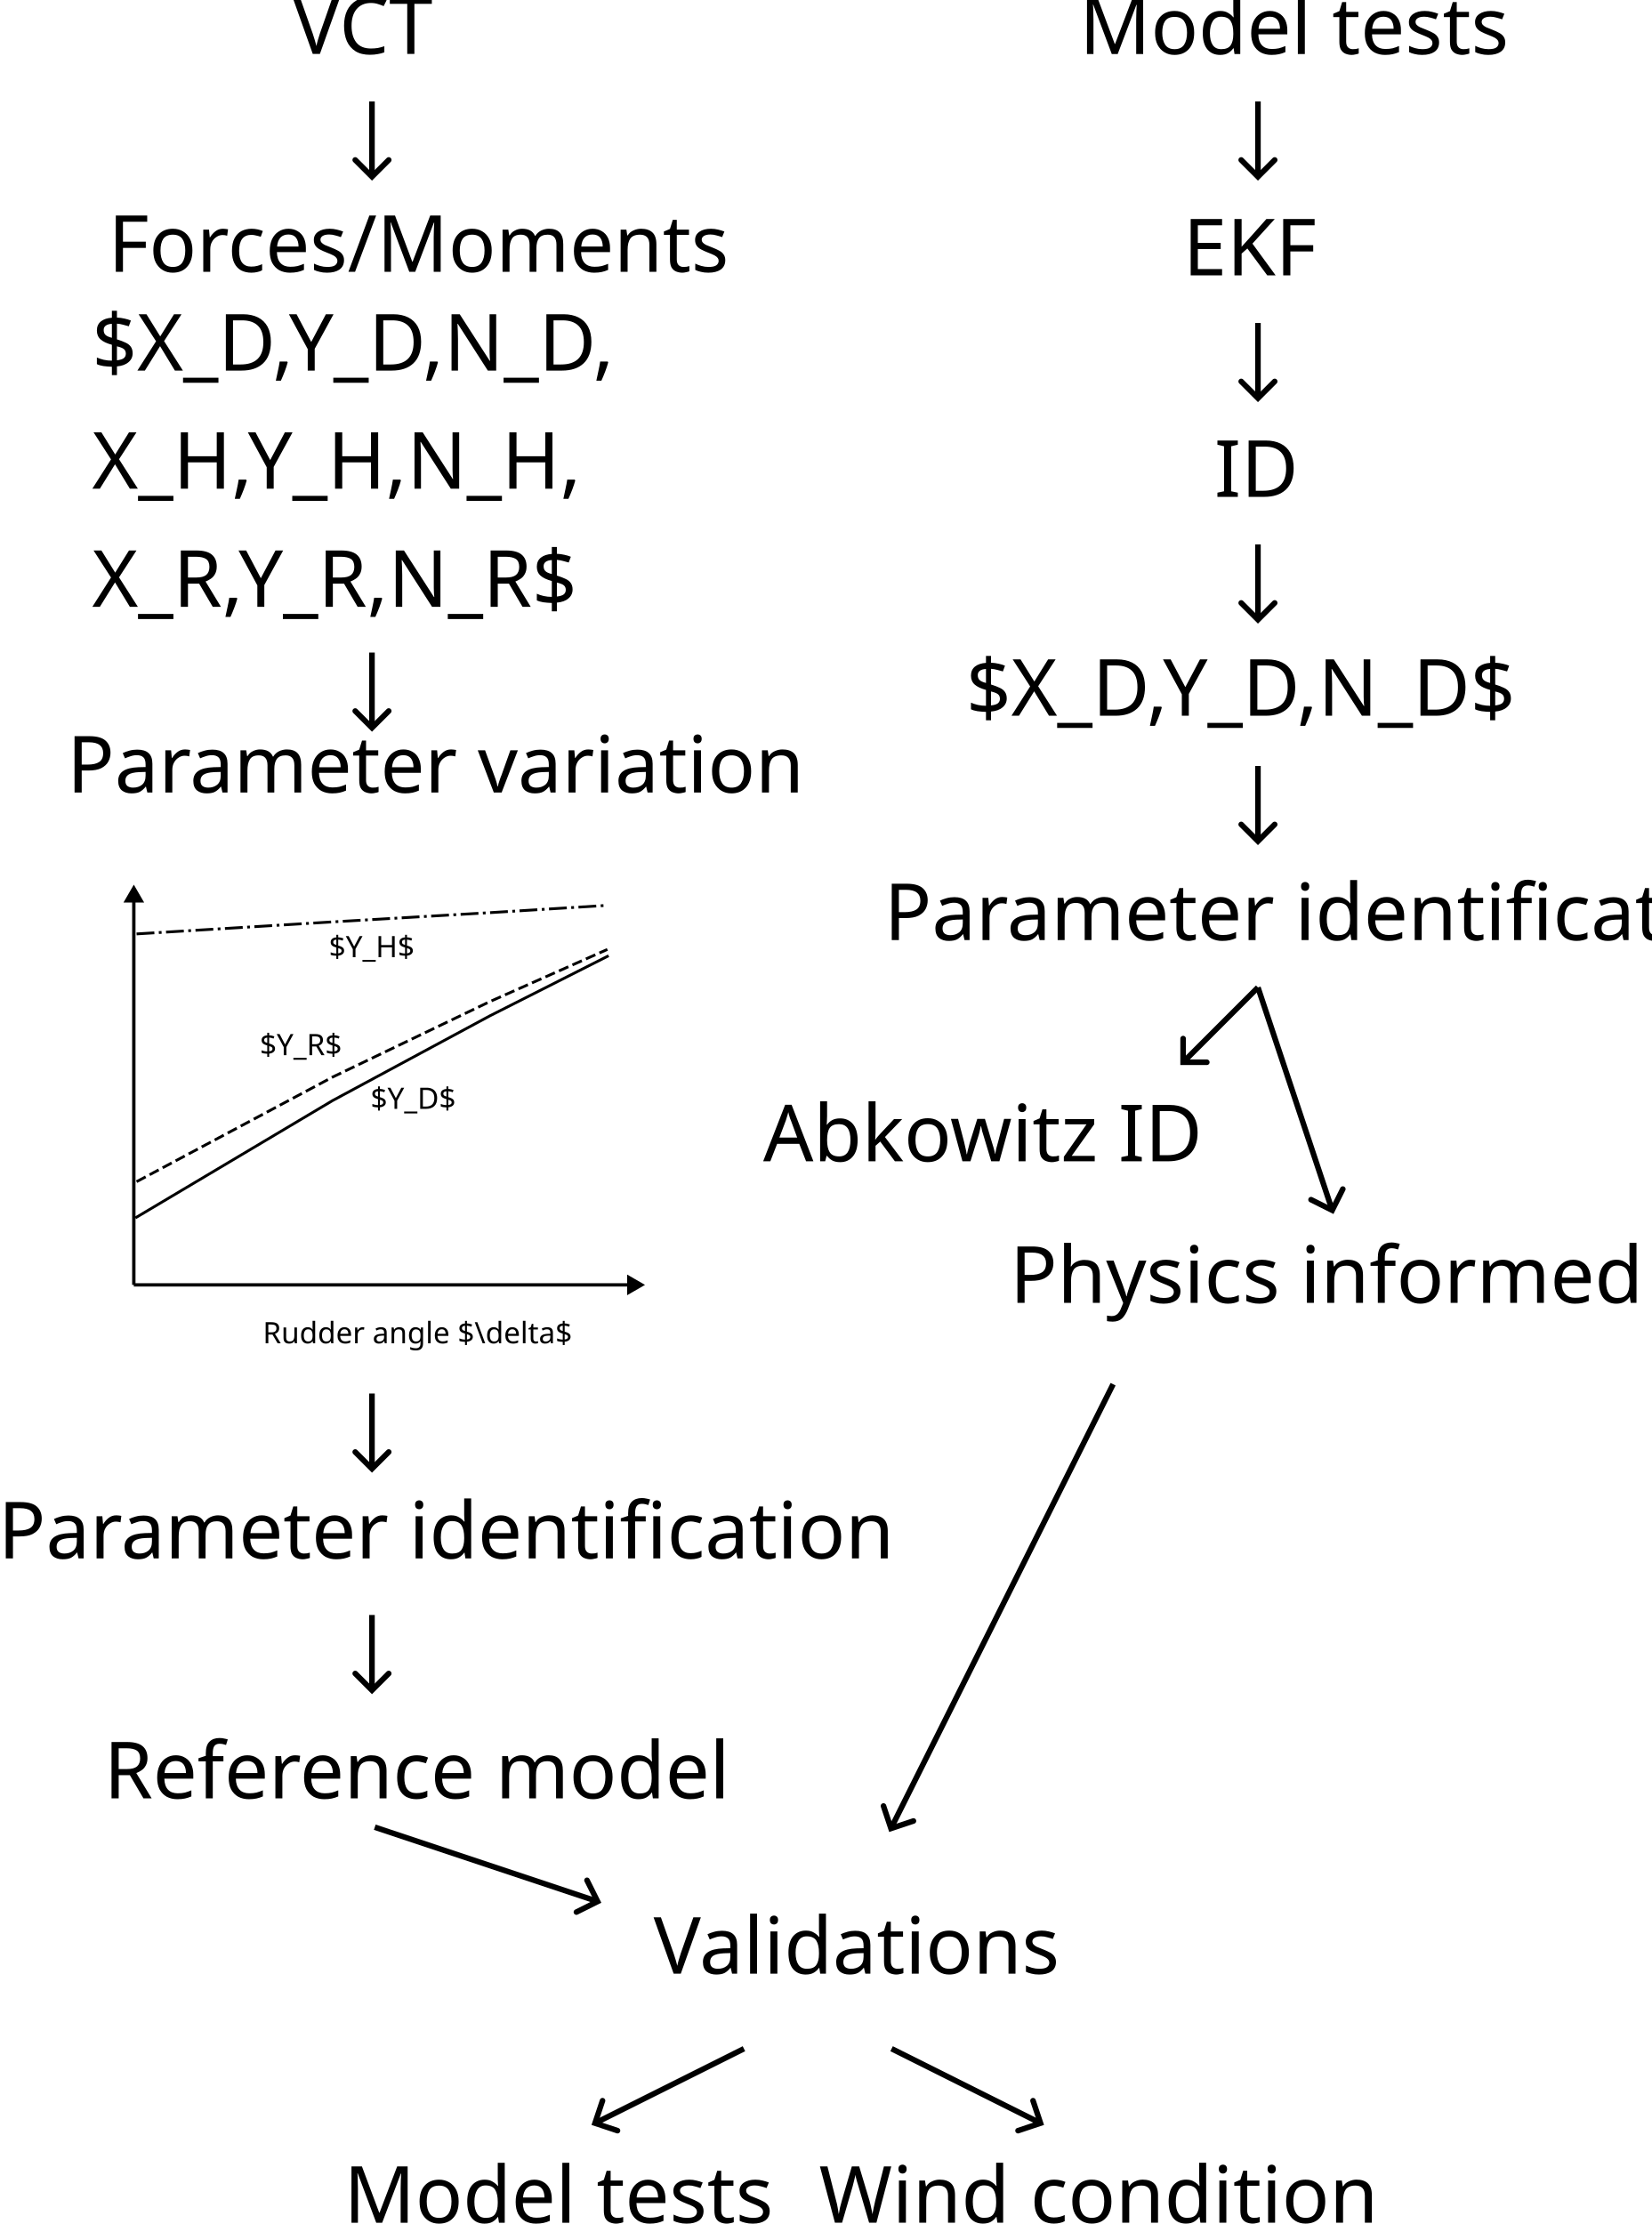
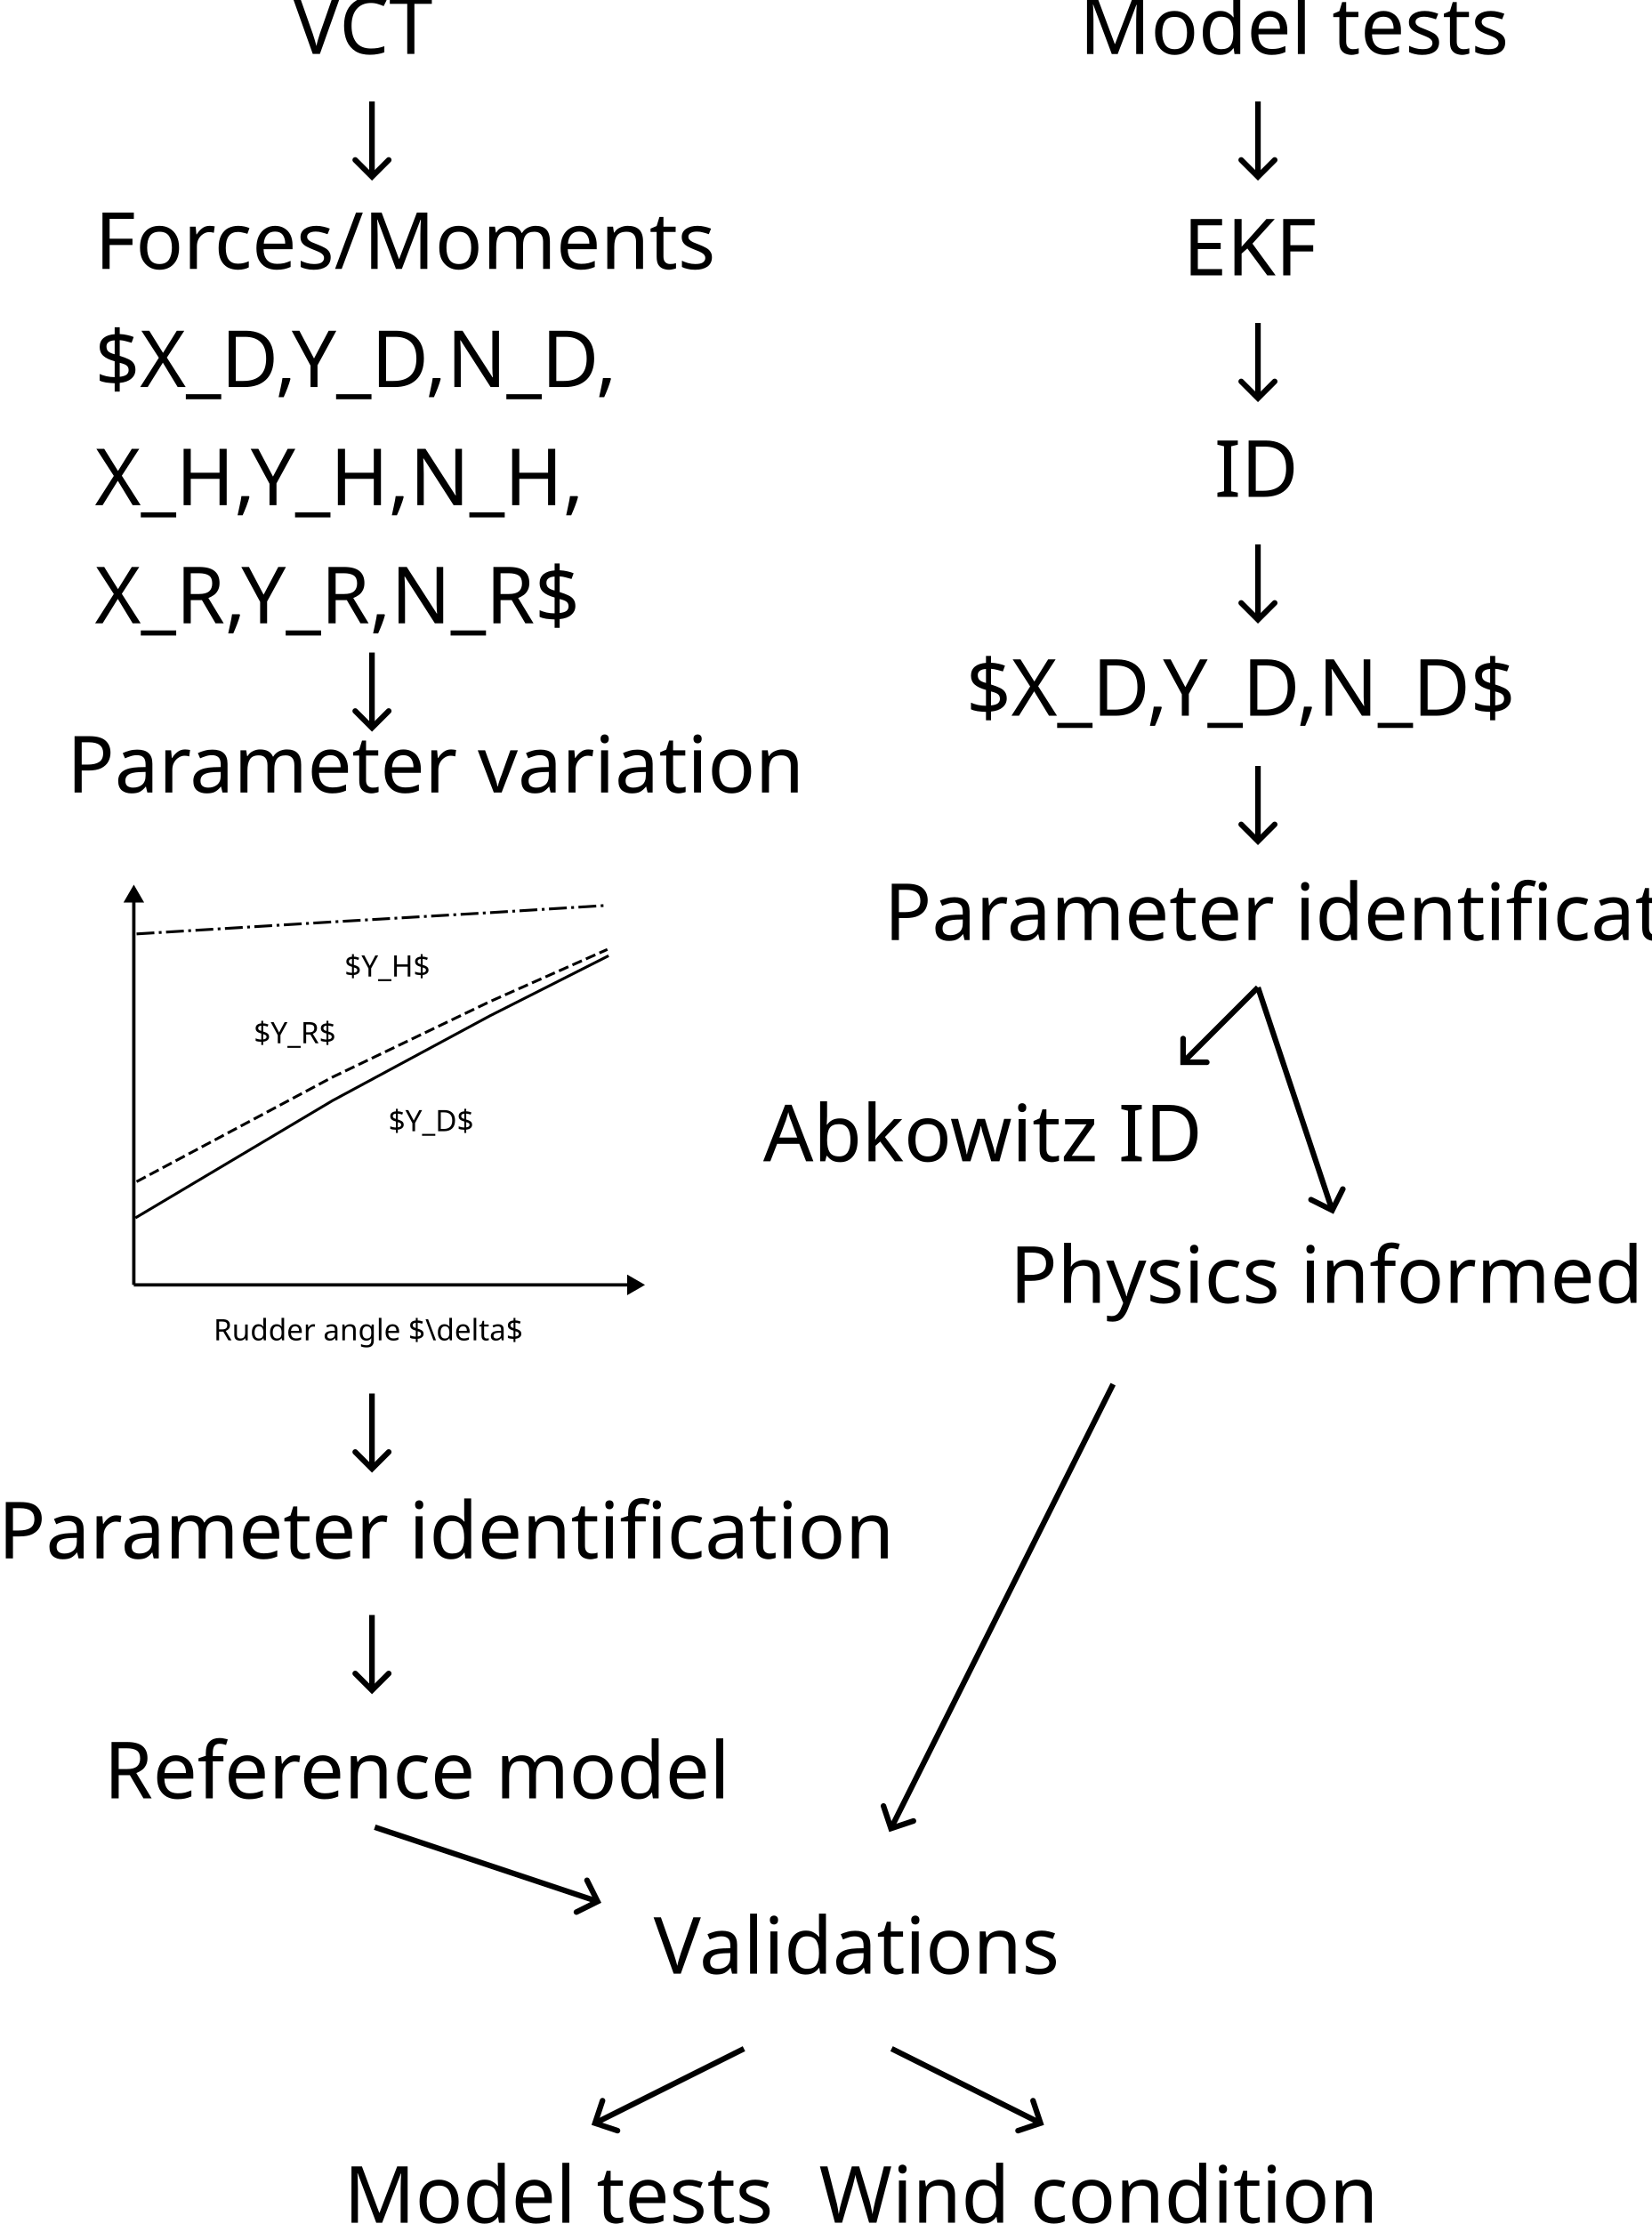
<svg xmlns="http://www.w3.org/2000/svg" width="147.991mm" height="199.249mm" viewBox="0 0 147.991 199.249" version="1.1" id="svg5">
  <defs id="defs2">
    <marker style="overflow:visible" id="TriangleStart" refX="0" refY="0" orient="auto-start-reverse" markerWidth="5.324" markerHeight="6.155" viewBox="0 0 5.324 6.155" preserveAspectRatio="xMidYMid">
      <path transform="scale(0.5)" style="fill:context-stroke;fill-rule:evenodd;stroke:context-stroke;stroke-width:1pt" d="M 5.77,0 -2.88,5 V -5 Z" id="path135" />
    </marker>
    <marker style="overflow:visible" id="Arrow3" refX="0" refY="0" orient="auto-start-reverse" markerWidth="4.207" markerHeight="7" viewBox="0 0 4.207 7" preserveAspectRatio="xMidYMid">
      <path style="fill:none;stroke:context-stroke;stroke-width:1;stroke-linecap:round" d="M 3,-3 0,0 3,3" id="arrow3" transform="rotate(180,0.125,0)" />
    </marker>
    <clipPath id="p70bd8f000d">
      <rect x="135" y="86.4" width="837" height="554.4" id="rect9099" />
    </clipPath>
    <clipPath id="clipPath9118">
      <rect x="135" y="86.4" width="837" height="554.4" id="rect9116" />
    </clipPath>
    <clipPath id="clipPath9122">
      <rect x="135" y="86.4" width="837" height="554.4" id="rect9120" />
    </clipPath>
    <path id="m40dba5786b" d="M 0,0 V 3.5" style="stroke:#000000;stroke-width:0.8" />
    <path id="md3afb6977a" d="M 0,0 H -3.5" style="stroke:#000000;stroke-width:0.8" />
    <marker style="overflow:visible" id="TriangleStart-5" refX="0" refY="0" orient="auto-start-reverse" markerWidth="5.324" markerHeight="6.155" viewBox="0 0 5.324 6.155" preserveAspectRatio="xMidYMid">
      <path transform="scale(0.5)" style="fill:context-stroke;fill-rule:evenodd;stroke:context-stroke;stroke-width:1pt" d="M 5.77,0 -2.88,5 V -5 Z" id="path135-6" />
    </marker>
    <marker style="overflow:visible" id="Arrow3-3" refX="0" refY="0" orient="auto-start-reverse" markerWidth="4.207" markerHeight="7" viewBox="0 0 4.207 7" preserveAspectRatio="xMidYMid">
      <path style="fill:none;stroke:context-stroke;stroke-width:1;stroke-linecap:round" d="M 3,-3 0,0 3,3" id="arrow3-9" transform="rotate(180,0.125,0)" />
    </marker>
    <marker style="overflow:visible" id="Arrow3-3-1" refX="0" refY="0" orient="auto-start-reverse" markerWidth="4.207" markerHeight="7" viewBox="0 0 4.207 7" preserveAspectRatio="xMidYMid">
      <path style="fill:none;stroke:context-stroke;stroke-width:1;stroke-linecap:round" d="M 3,-3 0,0 3,3" id="arrow3-9-7" transform="rotate(180,0.125,0)" />
    </marker>
    <marker style="overflow:visible" id="Arrow3-3-1-0" refX="0" refY="0" orient="auto-start-reverse" markerWidth="4.207" markerHeight="7" viewBox="0 0 4.207 7" preserveAspectRatio="xMidYMid">
      <path style="fill:none;stroke:context-stroke;stroke-width:1;stroke-linecap:round" d="M 3,-3 0,0 3,3" id="arrow3-9-7-1" transform="rotate(180,0.125,0)" />
    </marker>
    <marker style="overflow:visible" id="Arrow3-7" refX="0" refY="0" orient="auto-start-reverse" markerWidth="4.207" markerHeight="7" viewBox="0 0 4.207 7" preserveAspectRatio="xMidYMid">
      <path style="fill:none;stroke:context-stroke;stroke-width:1;stroke-linecap:round" d="M 3,-3 0,0 3,3" id="arrow3-98" transform="rotate(180,0.125,0)" />
    </marker>
    <marker style="overflow:visible" id="Arrow3-7-7" refX="0" refY="0" orient="auto-start-reverse" markerWidth="4.207" markerHeight="7" viewBox="0 0 4.207 7" preserveAspectRatio="xMidYMid">
      <path style="fill:none;stroke:context-stroke;stroke-width:1;stroke-linecap:round" d="M 3,-3 0,0 3,3" id="arrow3-98-2" transform="rotate(180,0.125,0)" />
    </marker>
    <marker style="overflow:visible" id="Arrow3-7-7-7" refX="0" refY="0" orient="auto-start-reverse" markerWidth="4.207" markerHeight="7" viewBox="0 0 4.207 7" preserveAspectRatio="xMidYMid">
      <path style="fill:none;stroke:context-stroke;stroke-width:1;stroke-linecap:round" d="M 3,-3 0,0 3,3" id="arrow3-98-2-7" transform="rotate(180,0.125,0)" />
    </marker>
    <marker style="overflow:visible" id="Arrow3-7-77" refX="0" refY="0" orient="auto-start-reverse" markerWidth="4.207" markerHeight="7" viewBox="0 0 4.207 7" preserveAspectRatio="xMidYMid">
      <path style="fill:none;stroke:context-stroke;stroke-width:1;stroke-linecap:round" d="M 3,-3 0,0 3,3" id="arrow3-98-7" transform="rotate(180,0.125,0)" />
    </marker>
    <marker style="overflow:visible" id="Arrow3-7-77-7" refX="0" refY="0" orient="auto-start-reverse" markerWidth="4.207" markerHeight="7" viewBox="0 0 4.207 7" preserveAspectRatio="xMidYMid">
      <path style="fill:none;stroke:context-stroke;stroke-width:1;stroke-linecap:round" d="M 3,-3 0,0 3,3" id="arrow3-98-7-4" transform="rotate(180,0.125,0)" />
    </marker>
    <marker style="overflow:visible" id="Arrow3-7-77-7-2" refX="0" refY="0" orient="auto-start-reverse" markerWidth="4.207" markerHeight="7" viewBox="0 0 4.207 7" preserveAspectRatio="xMidYMid">
      <path style="fill:none;stroke:context-stroke;stroke-width:1;stroke-linecap:round" d="M 3,-3 0,0 3,3" id="arrow3-98-7-4-5" transform="rotate(180,0.125,0)" />
    </marker>
    <marker style="overflow:visible" id="Arrow3-7-77-7-2-3" refX="0" refY="0" orient="auto-start-reverse" markerWidth="4.207" markerHeight="7" viewBox="0 0 4.207 7" preserveAspectRatio="xMidYMid">
      <path style="fill:none;stroke:context-stroke;stroke-width:1;stroke-linecap:round" d="M 3,-3 0,0 3,3" id="arrow3-98-7-4-5-1" transform="rotate(180,0.125,0)" />
    </marker>
    <marker style="overflow:visible" id="Arrow3-7-77-7-2-3-5" refX="0" refY="0" orient="auto-start-reverse" markerWidth="4.207" markerHeight="7" viewBox="0 0 4.207 7" preserveAspectRatio="xMidYMid">
      <path style="fill:none;stroke:context-stroke;stroke-width:1;stroke-linecap:round" d="M 3,-3 0,0 3,3" id="arrow3-98-7-4-5-1-6" transform="rotate(180,0.125,0)" />
    </marker>
    <marker style="overflow:visible" id="Arrow3-7-77-7-2-3-0" refX="0" refY="0" orient="auto-start-reverse" markerWidth="4.207" markerHeight="7" viewBox="0 0 4.207 7" preserveAspectRatio="xMidYMid">
      <path style="fill:none;stroke:context-stroke;stroke-width:1;stroke-linecap:round" d="M 3,-3 0,0 3,3" id="arrow3-98-7-4-5-1-9" transform="rotate(180,0.125,0)" />
    </marker>
    <marker style="overflow:visible" id="Arrow3-7-77-7-2-3-0-1" refX="0" refY="0" orient="auto-start-reverse" markerWidth="4.207" markerHeight="7" viewBox="0 0 4.207 7" preserveAspectRatio="xMidYMid">
      <path style="fill:none;stroke:context-stroke;stroke-width:1;stroke-linecap:round" d="M 3,-3 0,0 3,3" id="arrow3-98-7-4-5-1-9-4" transform="rotate(180,0.125,0)" />
    </marker>
  </defs>
  <g id="layer1" transform="translate(-6.363069,-23.98303)">
    <g id="g12992">
      <text xml:space="preserve" style="font-size:7.056px;line-height:1.5;font-family:'Baskerville Old Face';-inkscape-font-specification:'Baskerville Old Face, Normal';fill:#000000;fill-opacity:1;stroke:none;stroke-width:0.1;stroke-linejoin:round;paint-order:markers fill stroke" x="32.587" y="28.811" id="text295">
        <tspan id="tspan293" style="fill:#000000;fill-opacity:1;stroke:none;stroke-width:0.1" x="32.587" y="28.811">VCT</tspan>
      </text>
-       <text xml:space="preserve" style="font-size:7.056px;line-height:1.5;font-family:'Baskerville Old Face';-inkscape-font-specification:'Baskerville Old Face, Normal';fill:#000000;fill-opacity:1;stroke:none;stroke-width:0.1;stroke-linejoin:round;paint-order:markers fill stroke" x="14.605" y="57.182" id="text295-9">
-         <tspan id="tspan293-1" style="fill:#000000;fill-opacity:1;stroke:none;stroke-width:0.1" x="14.605" y="57.182">$X_D,Y_D,N_D,</tspan>
-         <tspan style="fill:#000000;fill-opacity:1;stroke:none;stroke-width:0.1" x="14.605" y="67.765" id="tspan5457">X_H,Y_H,N_H,</tspan>
-         <tspan style="fill:#000000;fill-opacity:1;stroke:none;stroke-width:0.1" x="14.605" y="78.348" id="tspan5461">X_R,Y_R,N_R$</tspan>
+       <text xml:space="preserve" style="font-size:7.056px;line-height:1.5;font-family:'Baskerville Old Face';-inkscape-font-specification:'Baskerville Old Face, Normal';fill:#000000;fill-opacity:1;stroke:none;stroke-width:0.1;stroke-linejoin:round;paint-order:markers fill stroke" x="14.857" y="48.076" id="text295-9">
+         <tspan id="tspan293-1" style="fill:#000000;fill-opacity:1;stroke:none;stroke-width:0.1" x="14.857" y="48.076">Forces/Moments</tspan>
+         <tspan style="fill:#000000;fill-opacity:1;stroke:none;stroke-width:0.1" x="14.857" y="58.66" id="tspan18000">$X_D,Y_D,N_D,</tspan>
+         <tspan style="fill:#000000;fill-opacity:1;stroke:none;stroke-width:0.1" x="14.857" y="69.243" id="tspan5457">X_H,Y_H,N_H,</tspan>
+         <tspan style="fill:#000000;fill-opacity:1;stroke:none;stroke-width:0.1" x="14.857" y="79.826" id="tspan5461">X_R,Y_R,N_R$</tspan>
      </text>
      <text xml:space="preserve" style="font-size:7.056px;line-height:1.5;font-family:'Baskerville Old Face';-inkscape-font-specification:'Baskerville Old Face, Normal';fill:#000000;fill-opacity:1;stroke:none;stroke-width:0.1;stroke-linejoin:round;paint-order:markers fill stroke" x="16.049" y="48.336" id="text295-6">
-         <tspan id="tspan293-14" style="fill:#000000;fill-opacity:1;stroke:none;stroke-width:0.1" x="16.049" y="48.336">Forces/Moments</tspan>
+         <tspan id="tspan293-14" style="fill:#000000;fill-opacity:1;stroke:none;stroke-width:0.1" x="16.049" y="48.336" />
      </text>
      <path style="display:inline;fill:#000000;fill-opacity:1;stroke:#000000;stroke-width:0.5;stroke-linejoin:round;stroke-dasharray:none;stroke-opacity:1;marker-end:url(#Arrow3);paint-order:markers fill stroke" d="M 39.688,33.073 V 39.688" id="path6298" />
      <g id="figure_1" style="display:inline;stroke-linecap:butt;stroke-linejoin:round" transform="matrix(0.07317055,0,0,0.07317055,11.84114,94.87025)">
        <path style="fill:#000000;fill-opacity:1;stroke:#000000;stroke-width:4.108;stroke-linejoin:round;stroke-dasharray:none;stroke-opacity:1;marker-end:url(#TriangleStart);paint-order:markers fill stroke" d="M 88.981,604.431 V 128.959" id="path10010" />
        <path style="fill:#000000;fill-opacity:1;stroke:#000000;stroke-width:4.108;stroke-linejoin:round;stroke-dasharray:none;stroke-opacity:1;marker-end:url(#TriangleStart-5);paint-order:markers fill stroke" d="M 88.981,604.431 H 700.302" id="path10010-5" />
-         <text xml:space="preserve" style="font-style:normal;font-variant:normal;font-weight:normal;font-stretch:normal;font-size:36.226px;line-height:1.5;font-family:'Baskerville Old Face';-inkscape-font-specification:'Baskerville Old Face, Normal';font-variant-ligatures:normal;font-variant-caps:normal;font-variant-numeric:normal;font-variant-east-asian:normal;fill:#000000;fill-opacity:1;stroke:none;stroke-width:1.027;stroke-linejoin:round;paint-order:markers fill stroke" x="246.9" y="675.975" id="text295-7">
-           <tspan id="tspan293-6" style="font-style:normal;font-variant:normal;font-weight:normal;font-stretch:normal;font-size:36.226px;font-family:'Baskerville Old Face';-inkscape-font-specification:'Baskerville Old Face, Normal';font-variant-ligatures:normal;font-variant-caps:normal;font-variant-numeric:normal;font-variant-east-asian:normal;fill:#000000;fill-opacity:1;stroke:none;stroke-width:1.027" x="246.9" y="675.975">Rudder angle $\delta$</tspan>
+         <text xml:space="preserve" style="font-style:normal;font-variant:normal;font-weight:normal;font-stretch:normal;font-size:36.226px;line-height:1.5;font-family:'Baskerville Old Face';-inkscape-font-specification:'Baskerville Old Face, Normal';font-variant-ligatures:normal;font-variant-caps:normal;font-variant-numeric:normal;font-variant-east-asian:normal;fill:#000000;fill-opacity:1;stroke:none;stroke-width:1.027;stroke-linejoin:round;paint-order:markers fill stroke" x="186.618" y="672.322" id="text295-7">
+           <tspan id="tspan293-6" style="font-style:normal;font-variant:normal;font-weight:normal;font-stretch:normal;font-size:36.226px;font-family:'Baskerville Old Face';-inkscape-font-specification:'Baskerville Old Face, Normal';font-variant-ligatures:normal;font-variant-caps:normal;font-variant-numeric:normal;font-variant-east-asian:normal;fill:#000000;fill-opacity:1;stroke:none;stroke-width:1.027" x="186.618" y="672.322">Rudder angle $\delta$</tspan>
        </text>
        <g id="axes_1" style="display:inline;stroke-linecap:butt;stroke-linejoin:round" transform="matrix(0.7575567,0,0,0.7575567,-38.73983,55.18059)">
          <g id="line2d_15" style="stroke-linecap:butt;stroke-linejoin:round">
            <path d="M 173.045,615.6 490.091,426.999 743.727,290.367 933.955,194.079" clip-path="url(#p70bd8f000d)" style="display:inline;fill:none;stroke:#000000;stroke-width:4.5;stroke-linecap:square;stroke-linejoin:round;stroke-dasharray:none" id="path9076" />
          </g>
          <g id="line2d_16" style="display:inline;stroke-linecap:butt;stroke-linejoin:round">
            <path d="M 173.045,558.197 490.091,389.044 743.727,267.3 933.955,182.841" clip-path="url(#p70bd8f000d)" style="fill:none;stroke:#000000;stroke-width:4.5;stroke-linecap:butt;stroke-linejoin:round;stroke-dasharray:16.65, 7.2;stroke-dashoffset:0" id="path9079" />
          </g>
          <g id="line2d_17" style="display:inline;stroke-linecap:butt;stroke-linejoin:round">
            <path d="M 173.045,157.766 490.091,138.317 743.727,123.429 933.955,111.6" clip-path="url(#p70bd8f000d)" style="fill:none;stroke:#000000;stroke-width:4.5;stroke-linecap:butt;stroke-linejoin:round;stroke-dasharray:28.8, 7.2, 4.5, 7.2;stroke-dashoffset:0" id="path9082" />
          </g>
        </g>
-         <text xml:space="preserve" style="font-style:normal;font-variant:normal;font-weight:normal;font-stretch:normal;font-size:36.227px;line-height:1.5;font-family:'Baskerville Old Face';-inkscape-font-specification:'Baskerville Old Face, Normal';font-variant-ligatures:normal;font-variant-caps:normal;font-variant-numeric:normal;font-variant-east-asian:normal;display:inline;fill:#000000;fill-opacity:1;stroke:none;stroke-width:1.027;stroke-linecap:butt;stroke-linejoin:round;paint-order:markers fill stroke" x="327.774" y="203.244" id="text295-7-1">
-           <tspan style="font-style:normal;font-variant:normal;font-weight:normal;font-stretch:normal;font-size:36.227px;font-family:'Baskerville Old Face';-inkscape-font-specification:'Baskerville Old Face, Normal';font-variant-ligatures:normal;font-variant-caps:normal;font-variant-numeric:normal;font-variant-east-asian:normal;fill:#000000;fill-opacity:1;stroke:none;stroke-width:1.027" x="327.774" y="203.244" id="tspan10626">$Y_H$</tspan>
+         <text xml:space="preserve" style="font-style:normal;font-variant:normal;font-weight:normal;font-stretch:normal;font-size:36.227px;line-height:1.5;font-family:'Baskerville Old Face';-inkscape-font-specification:'Baskerville Old Face, Normal';font-variant-ligatures:normal;font-variant-caps:normal;font-variant-numeric:normal;font-variant-east-asian:normal;display:inline;fill:#000000;fill-opacity:1;stroke:none;stroke-width:1.027;stroke-linecap:butt;stroke-linejoin:round;paint-order:markers fill stroke" x="346.954" y="226.909" id="text295-7-1">
+           <tspan style="font-style:normal;font-variant:normal;font-weight:normal;font-stretch:normal;font-size:36.227px;font-family:'Baskerville Old Face';-inkscape-font-specification:'Baskerville Old Face, Normal';font-variant-ligatures:normal;font-variant-caps:normal;font-variant-numeric:normal;font-variant-east-asian:normal;fill:#000000;fill-opacity:1;stroke:none;stroke-width:1.027" x="346.954" y="226.909" id="tspan10626">$Y_H$</tspan>
        </text>
-         <text xml:space="preserve" style="font-style:normal;font-variant:normal;font-weight:normal;font-stretch:normal;font-size:36.227px;line-height:1.5;font-family:'Baskerville Old Face';-inkscape-font-specification:'Baskerville Old Face, Normal';font-variant-ligatures:normal;font-variant-caps:normal;font-variant-numeric:normal;font-variant-east-asian:normal;display:inline;fill:#000000;fill-opacity:1;stroke:none;stroke-width:1.027;stroke-linecap:butt;stroke-linejoin:round;paint-order:markers fill stroke" x="243.194" y="323.195" id="text295-7-1-0">
-           <tspan style="font-style:normal;font-variant:normal;font-weight:normal;font-stretch:normal;font-size:36.227px;font-family:'Baskerville Old Face';-inkscape-font-specification:'Baskerville Old Face, Normal';font-variant-ligatures:normal;font-variant-caps:normal;font-variant-numeric:normal;font-variant-east-asian:normal;fill:#000000;fill-opacity:1;stroke:none;stroke-width:1.027" x="243.194" y="323.195" id="tspan10626-9">$Y_R$</tspan>
+         <text xml:space="preserve" style="font-style:normal;font-variant:normal;font-weight:normal;font-stretch:normal;font-size:36.227px;line-height:1.5;font-family:'Baskerville Old Face';-inkscape-font-specification:'Baskerville Old Face, Normal';font-variant-ligatures:normal;font-variant-caps:normal;font-variant-numeric:normal;font-variant-east-asian:normal;display:inline;fill:#000000;fill-opacity:1;stroke:none;stroke-width:1.027;stroke-linecap:butt;stroke-linejoin:round;paint-order:markers fill stroke" x="235.887" y="308.581" id="text295-7-1-0">
+           <tspan style="font-style:normal;font-variant:normal;font-weight:normal;font-stretch:normal;font-size:36.227px;font-family:'Baskerville Old Face';-inkscape-font-specification:'Baskerville Old Face, Normal';font-variant-ligatures:normal;font-variant-caps:normal;font-variant-numeric:normal;font-variant-east-asian:normal;fill:#000000;fill-opacity:1;stroke:none;stroke-width:1.027" x="235.887" y="308.581" id="tspan10626-9">$Y_R$</tspan>
        </text>
-         <text xml:space="preserve" style="font-style:normal;font-variant:normal;font-weight:normal;font-stretch:normal;font-size:36.227px;line-height:1.5;font-family:'Baskerville Old Face';-inkscape-font-specification:'Baskerville Old Face, Normal';font-variant-ligatures:normal;font-variant-caps:normal;font-variant-numeric:normal;font-variant-east-asian:normal;display:inline;fill:#000000;fill-opacity:1;stroke:none;stroke-width:1.027;stroke-linecap:butt;stroke-linejoin:round;paint-order:markers fill stroke" x="378.811" y="388.885" id="text295-7-1-9">
-           <tspan style="font-style:normal;font-variant:normal;font-weight:normal;font-stretch:normal;font-size:36.227px;font-family:'Baskerville Old Face';-inkscape-font-specification:'Baskerville Old Face, Normal';font-variant-ligatures:normal;font-variant-caps:normal;font-variant-numeric:normal;font-variant-east-asian:normal;fill:#000000;fill-opacity:1;stroke:none;stroke-width:1.027" x="378.811" y="388.885" id="tspan10626-98">$Y_D$</tspan>
+         <text xml:space="preserve" style="font-style:normal;font-variant:normal;font-weight:normal;font-stretch:normal;font-size:36.227px;line-height:1.5;font-family:'Baskerville Old Face';-inkscape-font-specification:'Baskerville Old Face, Normal';font-variant-ligatures:normal;font-variant-caps:normal;font-variant-numeric:normal;font-variant-east-asian:normal;display:inline;fill:#000000;fill-opacity:1;stroke:none;stroke-width:1.027;stroke-linecap:butt;stroke-linejoin:round;paint-order:markers fill stroke" x="400.732" y="416.286" id="text295-7-1-9">
+           <tspan style="font-style:normal;font-variant:normal;font-weight:normal;font-stretch:normal;font-size:36.227px;font-family:'Baskerville Old Face';-inkscape-font-specification:'Baskerville Old Face, Normal';font-variant-ligatures:normal;font-variant-caps:normal;font-variant-numeric:normal;font-variant-east-asian:normal;fill:#000000;fill-opacity:1;stroke:none;stroke-width:1.027" x="400.732" y="416.286" id="tspan10626-98">$Y_D$</tspan>
        </text>
      </g>
      <text xml:space="preserve" style="font-size:7.056px;line-height:1.5;font-family:'Baskerville Old Face';-inkscape-font-specification:'Baskerville Old Face, Normal';fill:#000000;fill-opacity:1;stroke:none;stroke-width:0.1;stroke-linejoin:round;paint-order:markers fill stroke" x="12.354" y="94.985" id="text295-0">
        <tspan id="tspan293-4" style="fill:#000000;fill-opacity:1;stroke:none;stroke-width:0.1" x="12.354" y="94.985">Parameter variation</tspan>
      </text>
      <path style="display:inline;fill:#000000;fill-opacity:1;stroke:#000000;stroke-width:0.5;stroke-linejoin:round;stroke-dasharray:none;stroke-opacity:1;marker-end:url(#Arrow3-3);paint-order:markers fill stroke" d="m 39.688,82.443 v 6.615" id="path6298-0" />
      <text xml:space="preserve" style="font-size:7.056px;line-height:1.5;font-family:'Baskerville Old Face';-inkscape-font-specification:'Baskerville Old Face, Normal';fill:#000000;fill-opacity:1;stroke:none;stroke-width:0.1;stroke-linejoin:round;paint-order:markers fill stroke" x="6.194" y="163.601" id="text295-0-7">
        <tspan style="fill:#000000;fill-opacity:1;stroke:none;stroke-width:0.1" x="6.194" y="163.601" id="tspan13788">Parameter identification</tspan>
      </text>
      <path style="display:inline;fill:#000000;fill-opacity:1;stroke:#000000;stroke-width:0.5;stroke-linejoin:round;stroke-dasharray:none;stroke-opacity:1;marker-end:url(#Arrow3-3-1);paint-order:markers fill stroke" d="m 39.688,148.828 v 6.615" id="path6298-0-8" />
      <text xml:space="preserve" style="font-size:7.056px;line-height:1.5;font-family:'Baskerville Old Face';-inkscape-font-specification:'Baskerville Old Face, Normal';fill:#000000;fill-opacity:1;stroke:none;stroke-width:0.1;stroke-linejoin:round;paint-order:markers fill stroke" x="15.668" y="185.098" id="text295-0-7-5">
        <tspan id="tspan293-4-1-1" style="fill:#000000;fill-opacity:1;stroke:none;stroke-width:0.1" x="15.668" y="185.098">Reference model</tspan>
      </text>
      <path style="display:inline;fill:#000000;fill-opacity:1;stroke:#000000;stroke-width:0.5;stroke-linejoin:round;stroke-dasharray:none;stroke-opacity:1;marker-end:url(#Arrow3-3-1-0);paint-order:markers fill stroke" d="m 39.688,168.672 v 6.615" id="path6298-0-8-1" />
    </g>
    <g id="g13057" transform="translate(-33.07292)">
      <text xml:space="preserve" style="font-size:7.056px;line-height:1.5;font-family:'Baskerville Old Face';-inkscape-font-specification:'Baskerville Old Face, Normal';display:inline;fill:#000000;fill-opacity:1;stroke:none;stroke-width:0.1;stroke-linejoin:round;paint-order:markers fill stroke" x="136.131" y="28.823" id="text295-8">
        <tspan id="tspan293-12" style="fill:#000000;fill-opacity:1;stroke:none;stroke-width:0.1" x="136.131" y="28.823">Model tests</tspan>
      </text>
      <text xml:space="preserve" style="font-size:7.056px;line-height:1.5;font-family:'Baskerville Old Face';-inkscape-font-specification:'Baskerville Old Face, Normal';display:inline;fill:#000000;fill-opacity:1;stroke:none;stroke-width:0.1;stroke-linejoin:round;paint-order:markers fill stroke" x="145.421" y="48.653" id="text295-8-1">
        <tspan id="tspan293-12-9" style="fill:#000000;fill-opacity:1;stroke:none;stroke-width:0.1" x="145.421" y="48.653">EKF</tspan>
      </text>
      <path style="display:inline;fill:#000000;fill-opacity:1;stroke:#000000;stroke-width:0.5;stroke-linejoin:round;stroke-dasharray:none;stroke-opacity:1;marker-end:url(#Arrow3-7);paint-order:markers fill stroke" d="m 152.135,33.073 v 6.615" id="path6298-9" />
      <text xml:space="preserve" style="font-size:7.056px;line-height:1.5;font-family:'Baskerville Old Face';-inkscape-font-specification:'Baskerville Old Face, Normal';display:inline;fill:#000000;fill-opacity:1;stroke:none;stroke-width:0.1;stroke-linejoin:round;paint-order:markers fill stroke" x="148.222" y="68.497" id="text13214">
        <tspan id="tspan13212" style="fill:#000000;fill-opacity:1;stroke:none;stroke-width:0.1" x="148.222" y="68.497">ID</tspan>
      </text>
      <path style="display:inline;fill:#000000;fill-opacity:1;stroke:#000000;stroke-width:0.5;stroke-linejoin:round;stroke-dasharray:none;stroke-opacity:1;marker-end:url(#Arrow3-7-7);paint-order:markers fill stroke" d="m 152.135,52.917 v 6.615" id="path6298-9-4" />
      <text xml:space="preserve" style="font-size:7.056px;line-height:1.5;font-family:'Baskerville Old Face';-inkscape-font-specification:'Baskerville Old Face, Normal';fill:#000000;fill-opacity:1;stroke:none;stroke-width:0.1;stroke-linejoin:round;paint-order:markers fill stroke" x="125.989" y="88.105" id="text13532">
        <tspan style="fill:#000000;fill-opacity:1;stroke:none;stroke-width:0.1" x="125.989" y="88.105" id="tspan13530">$X_D,Y_D,N_D$</tspan>
      </text>
      <path style="display:inline;fill:#000000;fill-opacity:1;stroke:#000000;stroke-width:0.5;stroke-linejoin:round;stroke-dasharray:none;stroke-opacity:1;marker-end:url(#Arrow3-7-7-7);paint-order:markers fill stroke" d="m 152.135,72.76 v 6.615" id="path6298-9-4-3" />
      <text xml:space="preserve" style="font-size:7.056px;line-height:1.5;font-family:'Baskerville Old Face';-inkscape-font-specification:'Baskerville Old Face, Normal';fill:#000000;fill-opacity:1;stroke:none;stroke-width:0.1;stroke-linejoin:round;paint-order:markers fill stroke" x="118.642" y="108.204" id="text13782">
        <tspan style="fill:#000000;fill-opacity:1;stroke:none;stroke-width:0.1" x="118.642" y="108.204" id="tspan13879">Parameter identification</tspan>
      </text>
      <path style="display:inline;fill:#000000;fill-opacity:1;stroke:#000000;stroke-width:0.5;stroke-linejoin:round;stroke-dasharray:none;stroke-opacity:1;marker-end:url(#Arrow3-7-77);paint-order:markers fill stroke" d="m 152.135,92.604 v 6.615" id="path6298-9-9" />
      <text xml:space="preserve" style="font-size:7.056px;line-height:1.5;font-family:'Baskerville Old Face';-inkscape-font-specification:'Baskerville Old Face, Normal';fill:#000000;fill-opacity:1;stroke:none;stroke-width:0.1;stroke-linejoin:round;paint-order:markers fill stroke" x="107.809" y="128.023" id="text13782-4">
        <tspan style="fill:#000000;fill-opacity:1;stroke:none;stroke-width:0.1" x="107.809" y="128.023" id="tspan13879-5">Abkowitz ID</tspan>
      </text>
      <text xml:space="preserve" style="font-size:7.056px;line-height:1.5;font-family:'Baskerville Old Face';-inkscape-font-specification:'Baskerville Old Face, Normal';fill:#000000;fill-opacity:1;stroke:none;stroke-width:0.1;stroke-linejoin:round;paint-order:markers fill stroke" x="129.904" y="140.703" id="text13782-4-9">
        <tspan style="fill:#000000;fill-opacity:1;stroke:none;stroke-width:0.1" x="129.904" y="140.703" id="tspan13879-5-3">Physics informed ID</tspan>
      </text>
      <path style="display:inline;fill:#000000;fill-opacity:1;stroke:#000000;stroke-width:0.5;stroke-linejoin:round;stroke-dasharray:none;stroke-opacity:1;marker-end:url(#Arrow3-7-77-7);paint-order:markers fill stroke" d="m 152.135,112.448 -6.615,6.615" id="path6298-9-9-2" />
      <path style="display:inline;fill:#000000;fill-opacity:1;stroke:#000000;stroke-width:0.5;stroke-linejoin:round;stroke-dasharray:none;stroke-opacity:1;marker-end:url(#Arrow3-7-77-7-2);paint-order:markers fill stroke" d="M 152.135,112.448 158.75,132.292" id="path6298-9-9-2-9" />
    </g>
    <text xml:space="preserve" style="font-size:7.056px;line-height:1.5;font-family:'Baskerville Old Face';-inkscape-font-specification:'Baskerville Old Face, Normal';fill:#000000;fill-opacity:1;stroke:none;stroke-width:0.1;stroke-linejoin:round;paint-order:markers fill stroke" x="64.919" y="200.803" id="text13782-4-9-5">
      <tspan style="fill:#000000;fill-opacity:1;stroke:none;stroke-width:0.1" x="64.919" y="200.803" id="tspan13879-5-3-8">Validations</tspan>
    </text>
    <text xml:space="preserve" style="font-size:7.056px;line-height:1.5;font-family:'Baskerville Old Face';-inkscape-font-specification:'Baskerville Old Face, Normal';fill:#000000;fill-opacity:1;stroke:none;stroke-width:0.1;stroke-linejoin:round;paint-order:markers fill stroke" x="37.164" y="223.122" id="text13782-4-9-5-4">
      <tspan style="fill:#000000;fill-opacity:1;stroke:none;stroke-width:0.1" x="37.164" y="223.122" id="tspan13879-5-3-8-7">Model tests</tspan>
    </text>
    <text xml:space="preserve" style="font-size:7.056px;line-height:1.5;font-family:'Baskerville Old Face';-inkscape-font-specification:'Baskerville Old Face, Normal';fill:#000000;fill-opacity:1;stroke:none;stroke-width:0.1;stroke-linejoin:round;paint-order:markers fill stroke" x="79.744" y="223.116" id="text13782-4-9-5-1">
      <tspan style="fill:#000000;fill-opacity:1;stroke:none;stroke-width:0.1" x="79.744" y="223.116" id="tspan13879-5-3-8-3">Wind condition</tspan>
    </text>
    <path style="display:inline;fill:#000000;fill-opacity:1;stroke:#000000;stroke-width:0.5;stroke-linejoin:round;stroke-dasharray:none;stroke-opacity:1;marker-end:url(#Arrow3-7-77-7-2-3);paint-order:markers fill stroke" d="m 106.085,147.996 -19.844,39.688" id="path6298-9-9-2-9-4" />
    <path style="display:inline;fill:#000000;fill-opacity:1;stroke:#000000;stroke-width:0.5;stroke-linejoin:round;stroke-dasharray:none;stroke-opacity:1;marker-end:url(#Arrow3-7-77-7-2-3-5);paint-order:markers fill stroke" d="m 39.939,187.684 19.844,6.615" id="path6298-9-9-2-9-4-5" />
    <path style="display:inline;fill:#000000;fill-opacity:1;stroke:#000000;stroke-width:0.5;stroke-linejoin:round;stroke-dasharray:none;stroke-opacity:1;marker-end:url(#Arrow3-7-77-7-2-3-0);paint-order:markers fill stroke" d="m 73.012,207.527 -13.229,6.615" id="path6298-9-9-2-9-4-58" />
    <path style="display:inline;fill:#000000;fill-opacity:1;stroke:#000000;stroke-width:0.5;stroke-linejoin:round;stroke-dasharray:none;stroke-opacity:1;marker-end:url(#Arrow3-7-77-7-2-3-0-1);paint-order:markers fill stroke" d="m 86.241,207.527 13.229,6.615" id="path6298-9-9-2-9-4-58-5" />
  </g>
</svg>
